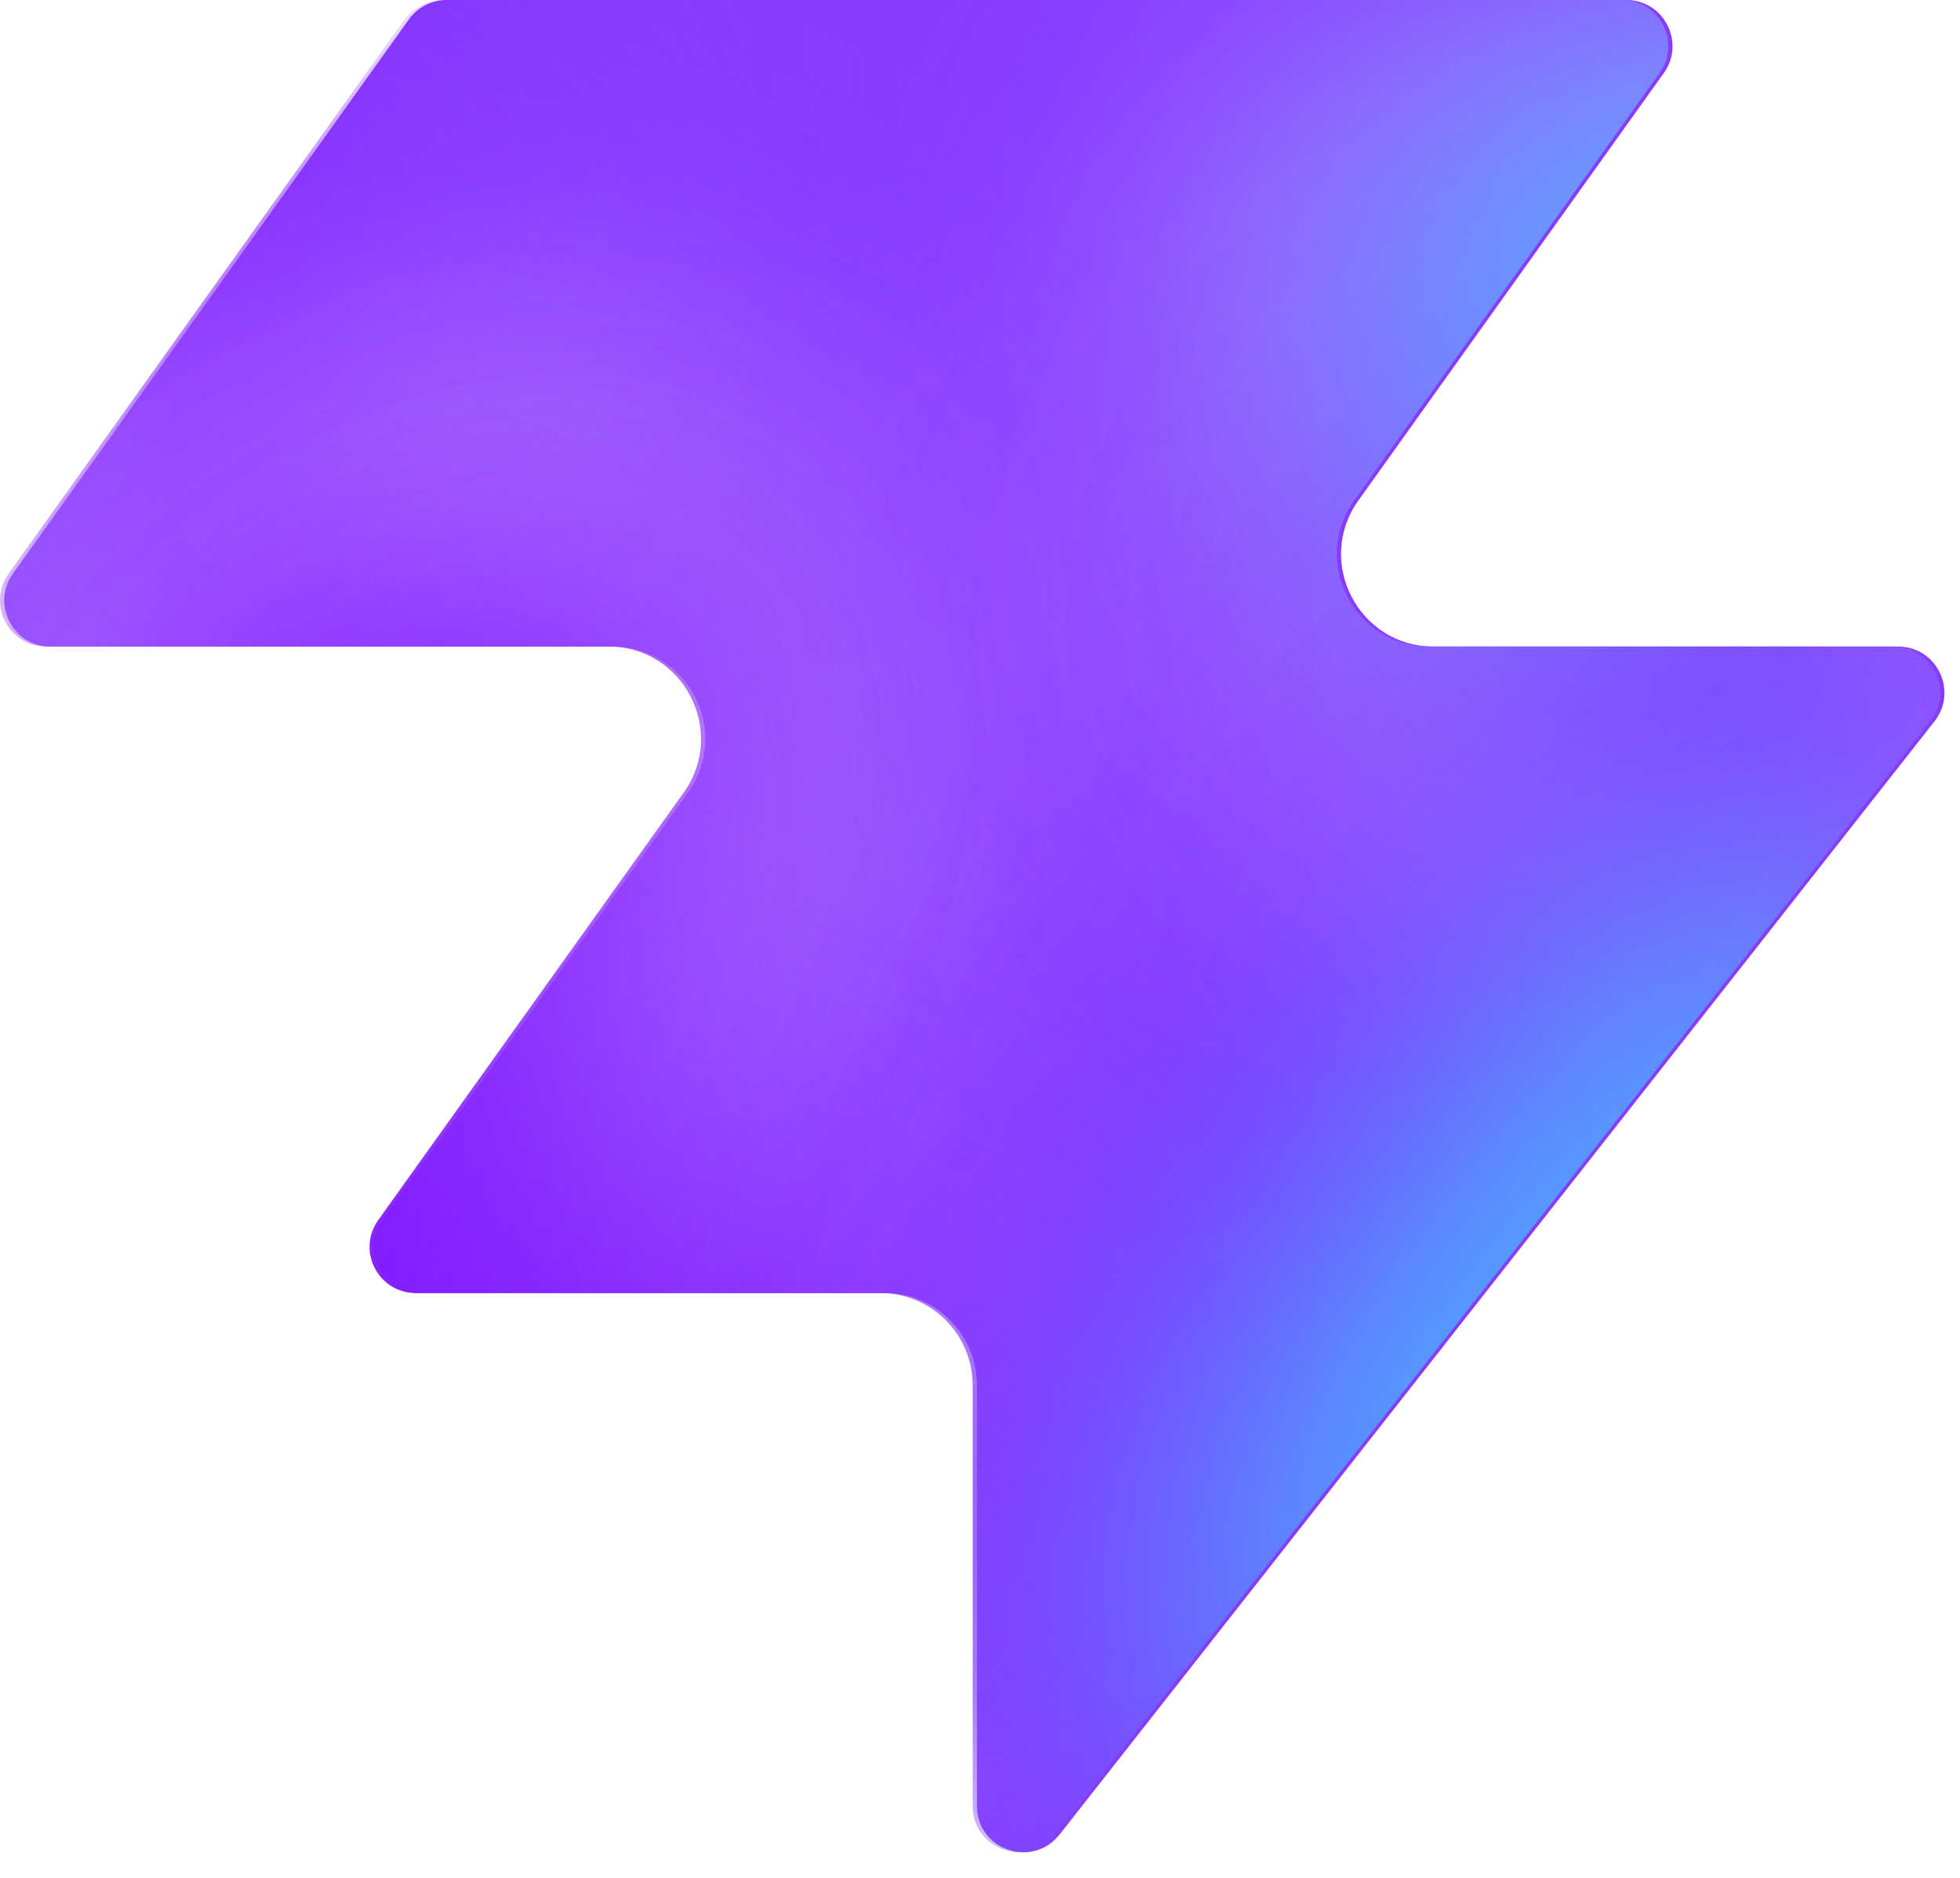
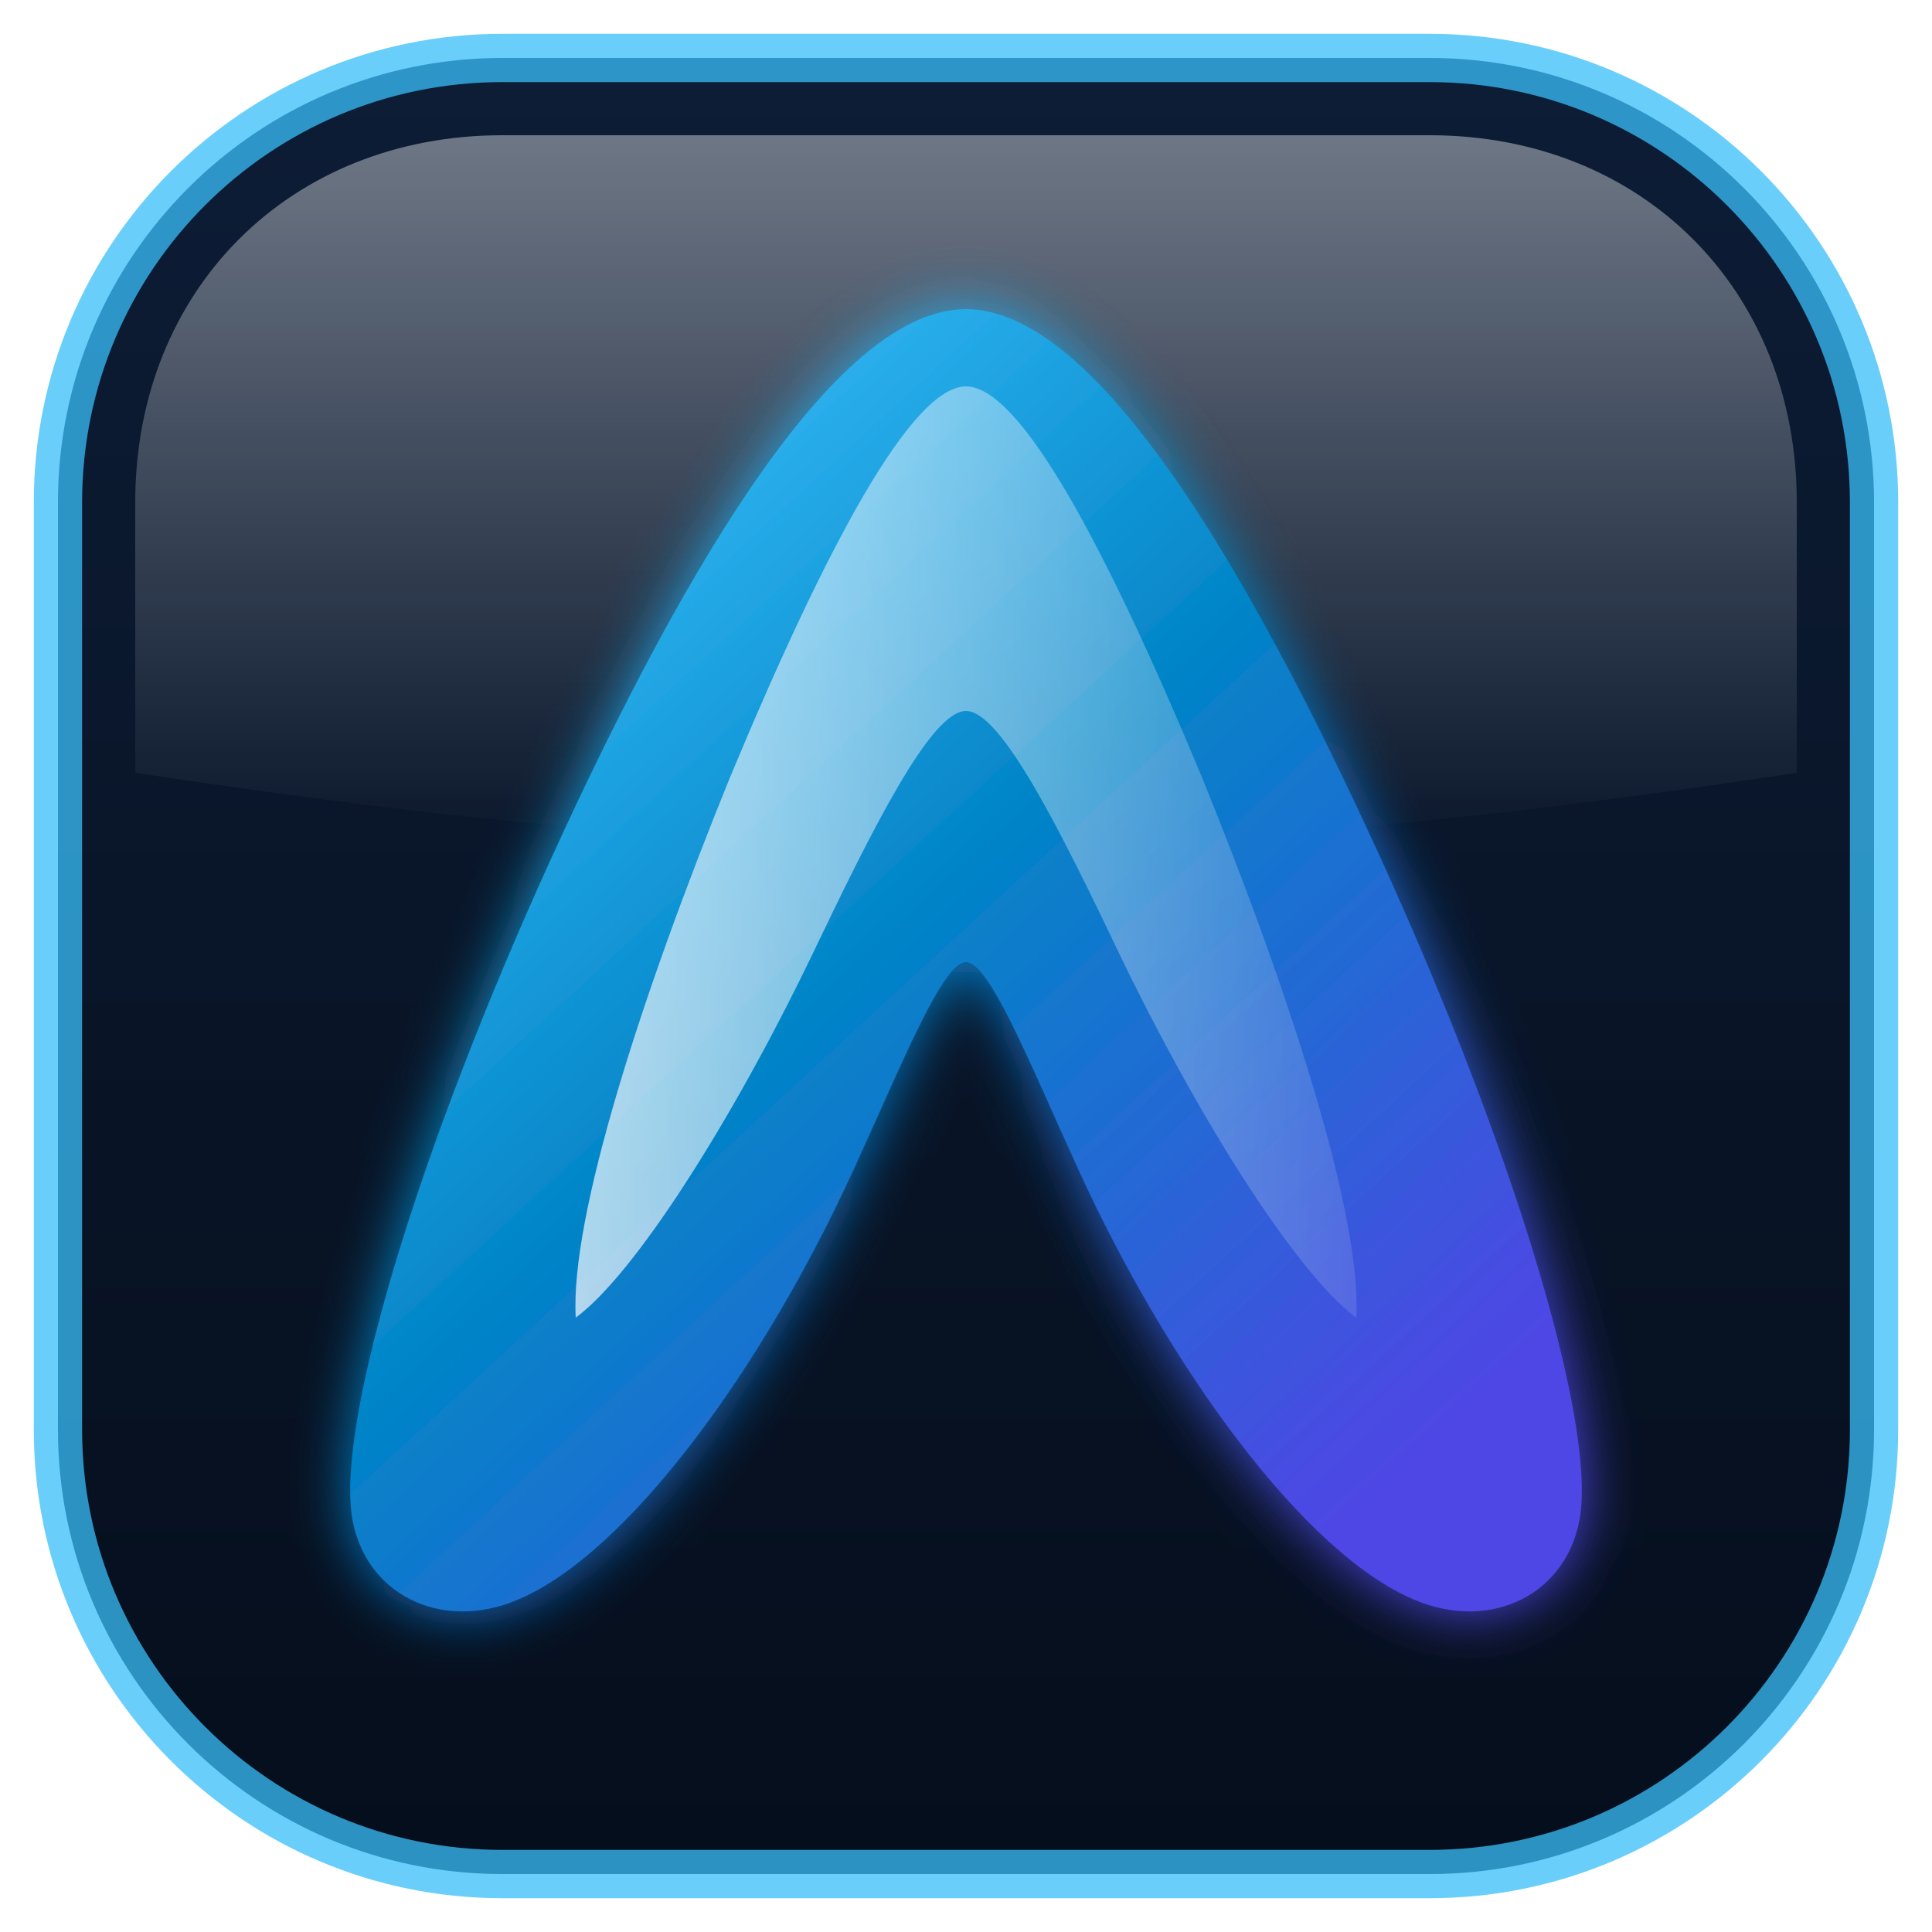
- <svg xmlns="http://www.w3.org/2000/svg" width="48" height="46" fill="none" viewBox="0 0 48 46">
-   <path fill="#863bff" d="M25.946 44.938c-.664.845-2.021.375-2.021-.698V33.937a2.26 2.26 0 0 0-2.262-2.262H10.287c-.92 0-1.456-1.04-.92-1.788l7.48-10.471c1.07-1.497 0-3.578-1.842-3.578H1.237c-.92 0-1.456-1.04-.92-1.788L10.013.474c.214-.297.556-.474.92-.474h28.894c.92 0 1.456 1.04.92 1.788l-7.48 10.471c-1.07 1.498 0 3.579 1.842 3.579h11.377c.943 0 1.473 1.088.89 1.83L25.947 44.94z" style="fill:#863bff;fill:color(display-p3 .525 .23 1);fill-opacity:1" />
-   <mask id="a" width="48" height="46" x="0" y="0" maskUnits="userSpaceOnUse" style="mask-type:alpha">
-     <path fill="#000" d="M25.842 44.938c-.664.844-2.021.375-2.021-.698V33.937a2.26 2.26 0 0 0-2.262-2.262H10.183c-.92 0-1.456-1.04-.92-1.788l7.48-10.471c1.07-1.498 0-3.579-1.842-3.579H1.133c-.92 0-1.456-1.04-.92-1.787L9.91.473c.214-.297.556-.474.92-.474h28.894c.92 0 1.456 1.04.92 1.788l-7.48 10.471c-1.07 1.498 0 3.578 1.842 3.578h11.377c.943 0 1.473 1.088.89 1.832L25.843 44.94z" style="fill:#000;fill-opacity:1" />
-   </mask>
-   <g mask="url(#a)">
-     <g filter="url(#b)">
-       <ellipse cx="5.508" cy="14.704" fill="#ede6ff" rx="5.508" ry="14.704" style="fill:#ede6ff;fill:color(display-p3 .927 .903 1);fill-opacity:1" transform="matrix(.00324 1 1 -.00324 -4.47 31.516)" />
-     </g>
-     <g filter="url(#c)">
-       <ellipse cx="10.399" cy="29.851" fill="#ede6ff" rx="10.399" ry="29.851" style="fill:#ede6ff;fill:color(display-p3 .927 .903 1);fill-opacity:1" transform="matrix(.00324 1 1 -.00324 -39.328 7.883)" />
-     </g>
-     <g filter="url(#d)">
-       <ellipse cx="5.508" cy="30.487" fill="#7e14ff" rx="5.508" ry="30.487" style="fill:#7e14ff;fill:color(display-p3 .492 .077 1);fill-opacity:1" transform="rotate(89.814 -25.913 -14.639)scale(1 -1)" />
-     </g>
-     <g filter="url(#e)">
-       <ellipse cx="5.508" cy="30.599" fill="#7e14ff" rx="5.508" ry="30.599" style="fill:#7e14ff;fill:color(display-p3 .492 .077 1);fill-opacity:1" transform="rotate(89.814 -32.644 -3.334)scale(1 -1)" />
-     </g>
-     <g filter="url(#f)">
-       <ellipse cx="5.508" cy="30.599" fill="#7e14ff" rx="5.508" ry="30.599" style="fill:#7e14ff;fill:color(display-p3 .492 .077 1);fill-opacity:1" transform="matrix(.00324 1 1 -.00324 -34.34 30.47)" />
-     </g>
-     <g filter="url(#g)">
-       <ellipse cx="14.072" cy="22.078" fill="#ede6ff" rx="14.072" ry="22.078" style="fill:#ede6ff;fill:color(display-p3 .927 .903 1);fill-opacity:1" transform="rotate(93.35 24.506 48.493)scale(-1 1)" />
-     </g>
-     <g filter="url(#h)">
-       <ellipse cx="3.47" cy="21.501" fill="#7e14ff" rx="3.47" ry="21.501" style="fill:#7e14ff;fill:color(display-p3 .492 .077 1);fill-opacity:1" transform="rotate(89.009 28.708 47.59)scale(-1 1)" />
-     </g>
-     <g filter="url(#i)">
-       <ellipse cx="3.47" cy="21.501" fill="#7e14ff" rx="3.47" ry="21.501" style="fill:#7e14ff;fill:color(display-p3 .492 .077 1);fill-opacity:1" transform="rotate(89.009 28.708 47.59)scale(-1 1)" />
-     </g>
-     <g filter="url(#j)">
-       <ellipse cx=".387" cy="8.972" fill="#7e14ff" rx="4.407" ry="29.108" style="fill:#7e14ff;fill:color(display-p3 .492 .077 1);fill-opacity:1" transform="rotate(39.51 .387 8.972)" />
-     </g>
-     <g filter="url(#k)">
-       <ellipse cx="47.523" cy="-6.092" fill="#7e14ff" rx="4.407" ry="29.108" style="fill:#7e14ff;fill:color(display-p3 .492 .077 1);fill-opacity:1" transform="rotate(37.892 47.523 -6.092)" />
-     </g>
-     <g filter="url(#l)">
-       <ellipse cx="41.412" cy="6.333" fill="#47bfff" rx="5.971" ry="9.665" style="fill:#47bfff;fill:color(display-p3 .28 .748 1);fill-opacity:1" transform="rotate(37.892 41.412 6.333)" />
-     </g>
-     <g filter="url(#m)">
-       <ellipse cx="-1.879" cy="38.332" fill="#7e14ff" rx="4.407" ry="29.108" style="fill:#7e14ff;fill:color(display-p3 .492 .077 1);fill-opacity:1" transform="rotate(37.892 -1.88 38.332)" />
-     </g>
-     <g filter="url(#n)">
-       <ellipse cx="-1.879" cy="38.332" fill="#7e14ff" rx="4.407" ry="29.108" style="fill:#7e14ff;fill:color(display-p3 .492 .077 1);fill-opacity:1" transform="rotate(37.892 -1.88 38.332)" />
-     </g>
-     <g filter="url(#o)">
-       <ellipse cx="35.651" cy="29.907" fill="#7e14ff" rx="4.407" ry="29.108" style="fill:#7e14ff;fill:color(display-p3 .492 .077 1);fill-opacity:1" transform="rotate(37.892 35.651 29.907)" />
-     </g>
-     <g filter="url(#p)">
-       <ellipse cx="38.418" cy="32.4" fill="#47bfff" rx="5.971" ry="15.297" style="fill:#47bfff;fill:color(display-p3 .28 .748 1);fill-opacity:1" transform="rotate(37.892 38.418 32.4)" />
-     </g>
-   </g>
+ <svg xmlns="http://www.w3.org/2000/svg" viewBox="0 0 100 100" fill="none">
  <defs>
-     <filter id="b" width="60.045" height="41.654" x="-19.77" y="16.149" color-interpolation-filters="sRGB" filterUnits="userSpaceOnUse">
-       <feFlood flood-opacity="0" result="BackgroundImageFix" />
-       <feBlend in="SourceGraphic" in2="BackgroundImageFix" result="shape" />
-       <feGaussianBlur result="effect1_foregroundBlur_2002_17158" stdDeviation="7.659" />
-     </filter>
-     <filter id="c" width="90.34" height="51.437" x="-54.613" y="-7.533" color-interpolation-filters="sRGB" filterUnits="userSpaceOnUse">
-       <feFlood flood-opacity="0" result="BackgroundImageFix" />
-       <feBlend in="SourceGraphic" in2="BackgroundImageFix" result="shape" />
-       <feGaussianBlur result="effect1_foregroundBlur_2002_17158" stdDeviation="7.659" />
-     </filter>
-     <filter id="d" width="79.355" height="29.4" x="-49.64" y="2.03" color-interpolation-filters="sRGB" filterUnits="userSpaceOnUse">
-       <feFlood flood-opacity="0" result="BackgroundImageFix" />
-       <feBlend in="SourceGraphic" in2="BackgroundImageFix" result="shape" />
-       <feGaussianBlur result="effect1_foregroundBlur_2002_17158" stdDeviation="4.596" />
-     </filter>
-     <filter id="e" width="79.579" height="29.4" x="-45.045" y="20.029" color-interpolation-filters="sRGB" filterUnits="userSpaceOnUse">
-       <feFlood flood-opacity="0" result="BackgroundImageFix" />
-       <feBlend in="SourceGraphic" in2="BackgroundImageFix" result="shape" />
-       <feGaussianBlur result="effect1_foregroundBlur_2002_17158" stdDeviation="4.596" />
-     </filter>
-     <filter id="f" width="79.579" height="29.4" x="-43.513" y="21.178" color-interpolation-filters="sRGB" filterUnits="userSpaceOnUse">
-       <feFlood flood-opacity="0" result="BackgroundImageFix" />
-       <feBlend in="SourceGraphic" in2="BackgroundImageFix" result="shape" />
-       <feGaussianBlur result="effect1_foregroundBlur_2002_17158" stdDeviation="4.596" />
-     </filter>
-     <filter id="g" width="74.749" height="58.852" x="15.756" y="-17.901" color-interpolation-filters="sRGB" filterUnits="userSpaceOnUse">
-       <feFlood flood-opacity="0" result="BackgroundImageFix" />
-       <feBlend in="SourceGraphic" in2="BackgroundImageFix" result="shape" />
-       <feGaussianBlur result="effect1_foregroundBlur_2002_17158" stdDeviation="7.659" />
-     </filter>
-     <filter id="h" width="61.377" height="25.362" x="23.548" y="2.284" color-interpolation-filters="sRGB" filterUnits="userSpaceOnUse">
-       <feFlood flood-opacity="0" result="BackgroundImageFix" />
-       <feBlend in="SourceGraphic" in2="BackgroundImageFix" result="shape" />
-       <feGaussianBlur result="effect1_foregroundBlur_2002_17158" stdDeviation="4.596" />
-     </filter>
-     <filter id="i" width="61.377" height="25.362" x="23.548" y="2.284" color-interpolation-filters="sRGB" filterUnits="userSpaceOnUse">
-       <feFlood flood-opacity="0" result="BackgroundImageFix" />
-       <feBlend in="SourceGraphic" in2="BackgroundImageFix" result="shape" />
-       <feGaussianBlur result="effect1_foregroundBlur_2002_17158" stdDeviation="4.596" />
-     </filter>
-     <filter id="j" width="56.045" height="63.649" x="-27.636" y="-22.853" color-interpolation-filters="sRGB" filterUnits="userSpaceOnUse">
-       <feFlood flood-opacity="0" result="BackgroundImageFix" />
-       <feBlend in="SourceGraphic" in2="BackgroundImageFix" result="shape" />
-       <feGaussianBlur result="effect1_foregroundBlur_2002_17158" stdDeviation="4.596" />
-     </filter>
-     <filter id="k" width="54.814" height="64.646" x="20.116" y="-38.415" color-interpolation-filters="sRGB" filterUnits="userSpaceOnUse">
-       <feFlood flood-opacity="0" result="BackgroundImageFix" />
-       <feBlend in="SourceGraphic" in2="BackgroundImageFix" result="shape" />
-       <feGaussianBlur result="effect1_foregroundBlur_2002_17158" stdDeviation="4.596" />
-     </filter>
-     <filter id="l" width="33.541" height="35.313" x="24.641" y="-11.323" color-interpolation-filters="sRGB" filterUnits="userSpaceOnUse">
-       <feFlood flood-opacity="0" result="BackgroundImageFix" />
-       <feBlend in="SourceGraphic" in2="BackgroundImageFix" result="shape" />
-       <feGaussianBlur result="effect1_foregroundBlur_2002_17158" stdDeviation="4.596" />
-     </filter>
-     <filter id="m" width="54.814" height="64.646" x="-29.286" y="6.009" color-interpolation-filters="sRGB" filterUnits="userSpaceOnUse">
-       <feFlood flood-opacity="0" result="BackgroundImageFix" />
-       <feBlend in="SourceGraphic" in2="BackgroundImageFix" result="shape" />
-       <feGaussianBlur result="effect1_foregroundBlur_2002_17158" stdDeviation="4.596" />
-     </filter>
-     <filter id="n" width="54.814" height="64.646" x="-29.286" y="6.009" color-interpolation-filters="sRGB" filterUnits="userSpaceOnUse">
-       <feFlood flood-opacity="0" result="BackgroundImageFix" />
-       <feBlend in="SourceGraphic" in2="BackgroundImageFix" result="shape" />
-       <feGaussianBlur result="effect1_foregroundBlur_2002_17158" stdDeviation="4.596" />
-     </filter>
-     <filter id="o" width="54.814" height="64.646" x="8.244" y="-2.416" color-interpolation-filters="sRGB" filterUnits="userSpaceOnUse">
-       <feFlood flood-opacity="0" result="BackgroundImageFix" />
-       <feBlend in="SourceGraphic" in2="BackgroundImageFix" result="shape" />
-       <feGaussianBlur result="effect1_foregroundBlur_2002_17158" stdDeviation="4.596" />
-     </filter>
-     <filter id="p" width="39.409" height="43.623" x="18.713" y="10.588" color-interpolation-filters="sRGB" filterUnits="userSpaceOnUse">
-       <feFlood flood-opacity="0" result="BackgroundImageFix" />
-       <feBlend in="SourceGraphic" in2="BackgroundImageFix" result="shape" />
-       <feGaussianBlur result="effect1_foregroundBlur_2002_17158" stdDeviation="4.596" />
+     <linearGradient id="dc-tab-bg" x1="0%" y1="0%" x2="0%" y2="100%">
+       <stop offset="0%" stop-color="#0d1d36" />
+       <stop offset="50%" stop-color="#091528" />
+       <stop offset="100%" stop-color="#050e1c" />
+     </linearGradient>
+     <linearGradient id="dc-tab-bevel" x1="0%" y1="0%" x2="0%" y2="100%">
+       <stop offset="0%" stop-color="#ffffff" stop-opacity="0.4" />
+       <stop offset="100%" stop-color="#ffffff" stop-opacity="0" />
+     </linearGradient>
+     <linearGradient id="dc-tab-a" x1="15%" y1="10%" x2="85%" y2="90%">
+       <stop offset="0%" stop-color="#38bdf8" />
+       <stop offset="45%" stop-color="#0284c7" />
+       <stop offset="100%" stop-color="#4f46e5" />
+     </linearGradient>
+     <linearGradient id="dc-tab-shine" x1="0%" y1="0%" x2="100%" y2="0%">
+       <stop offset="0%" stop-color="#ffffff" stop-opacity="0.85" />
+       <stop offset="100%" stop-color="#ffffff" stop-opacity="0.15" />
+     </linearGradient>
+     <filter id="dc-tab-glow" x="-20%" y="-20%" width="140%" height="140%">
+       <feGaussianBlur stdDeviation="1.5" result="blur" />
+       <feComposite in="SourceGraphic" in2="blur" operator="over" />
    </filter>
  </defs>
+   <rect x="3" y="3" width="94" height="94" rx="23" fill="url(#dc-tab-bg)" stroke="#38bdf8" stroke-width="2.5" stroke-opacity="0.75" />
+   <path d="M 7 26 C 7 15 15 7 26 7 L 74 7 C 85 7 93 15 93 26 L 93 40 C 60 45 40 45 7 40 Z" fill="url(#dc-tab-bevel)" />
+   <path d="M50 16C43.5 16 35.8 28.5 28.5 44.5C21.8 59.2 17.5 73.2 18.2 78.4C18.8 82.5 22.8 84.5 26.8 82.8C32.5 80.4 39.5 70.8 44.2 60.5C46.8 54.8 48.8 49.8 50 49.8C51.2 49.8 53.2 54.8 55.8 60.5C60.5 70.8 67.5 80.4 73.2 82.8C77.2 84.5 81.2 82.5 81.8 78.4C82.5 73.2 78.2 59.2 71.5 44.5C64.2 28.5 56.5 16 50 16Z" fill="url(#dc-tab-a)" filter="url(#dc-tab-glow)" />
+   <path d="M50 20C47.2 20 42.8 28.2 37.8 40.2C33.2 51.5 29.5 63 29.8 68.2C32.8 66 37.8 58.2 42 49.5C45.2 42.8 48.2 36.8 50 36.8C51.8 36.8 54.8 42.8 58 49.5C62.2 58.2 67.2 66 70.2 68.2C70.5 63 66.8 51.5 62.2 40.2C57.2 28.2 52.8 20 50 20Z" fill="url(#dc-tab-shine)" opacity="0.8" />
</svg>
